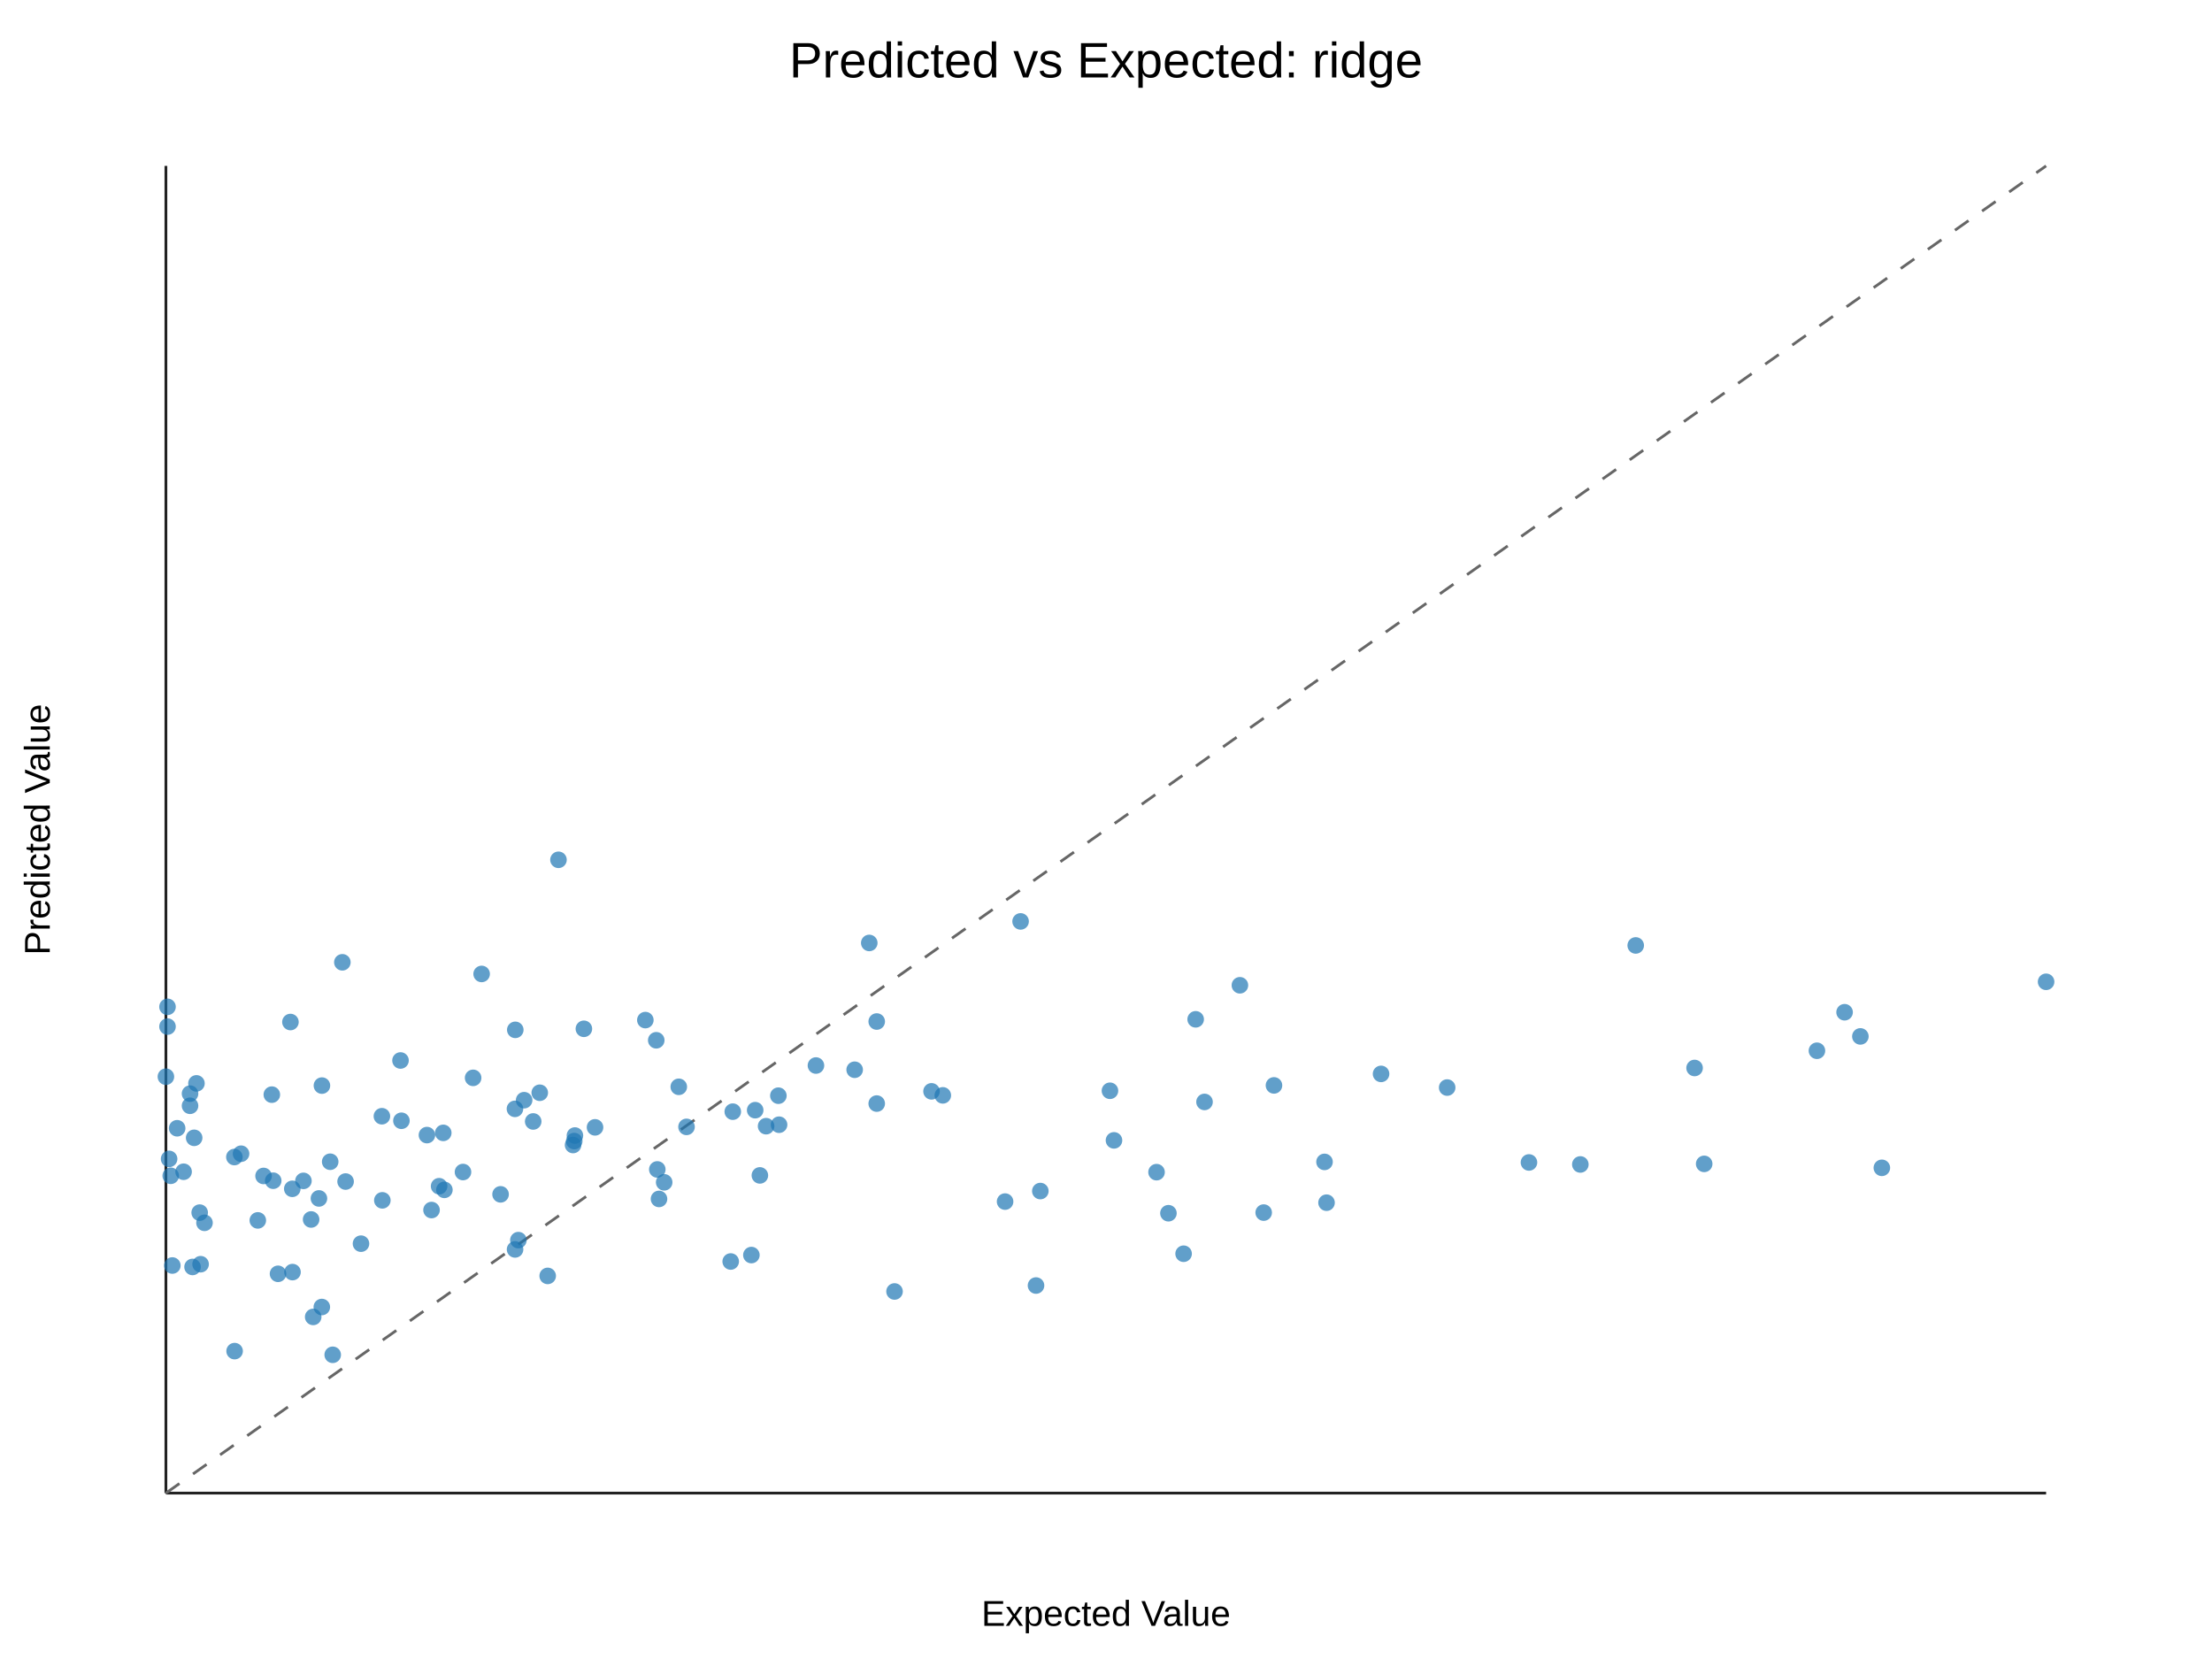
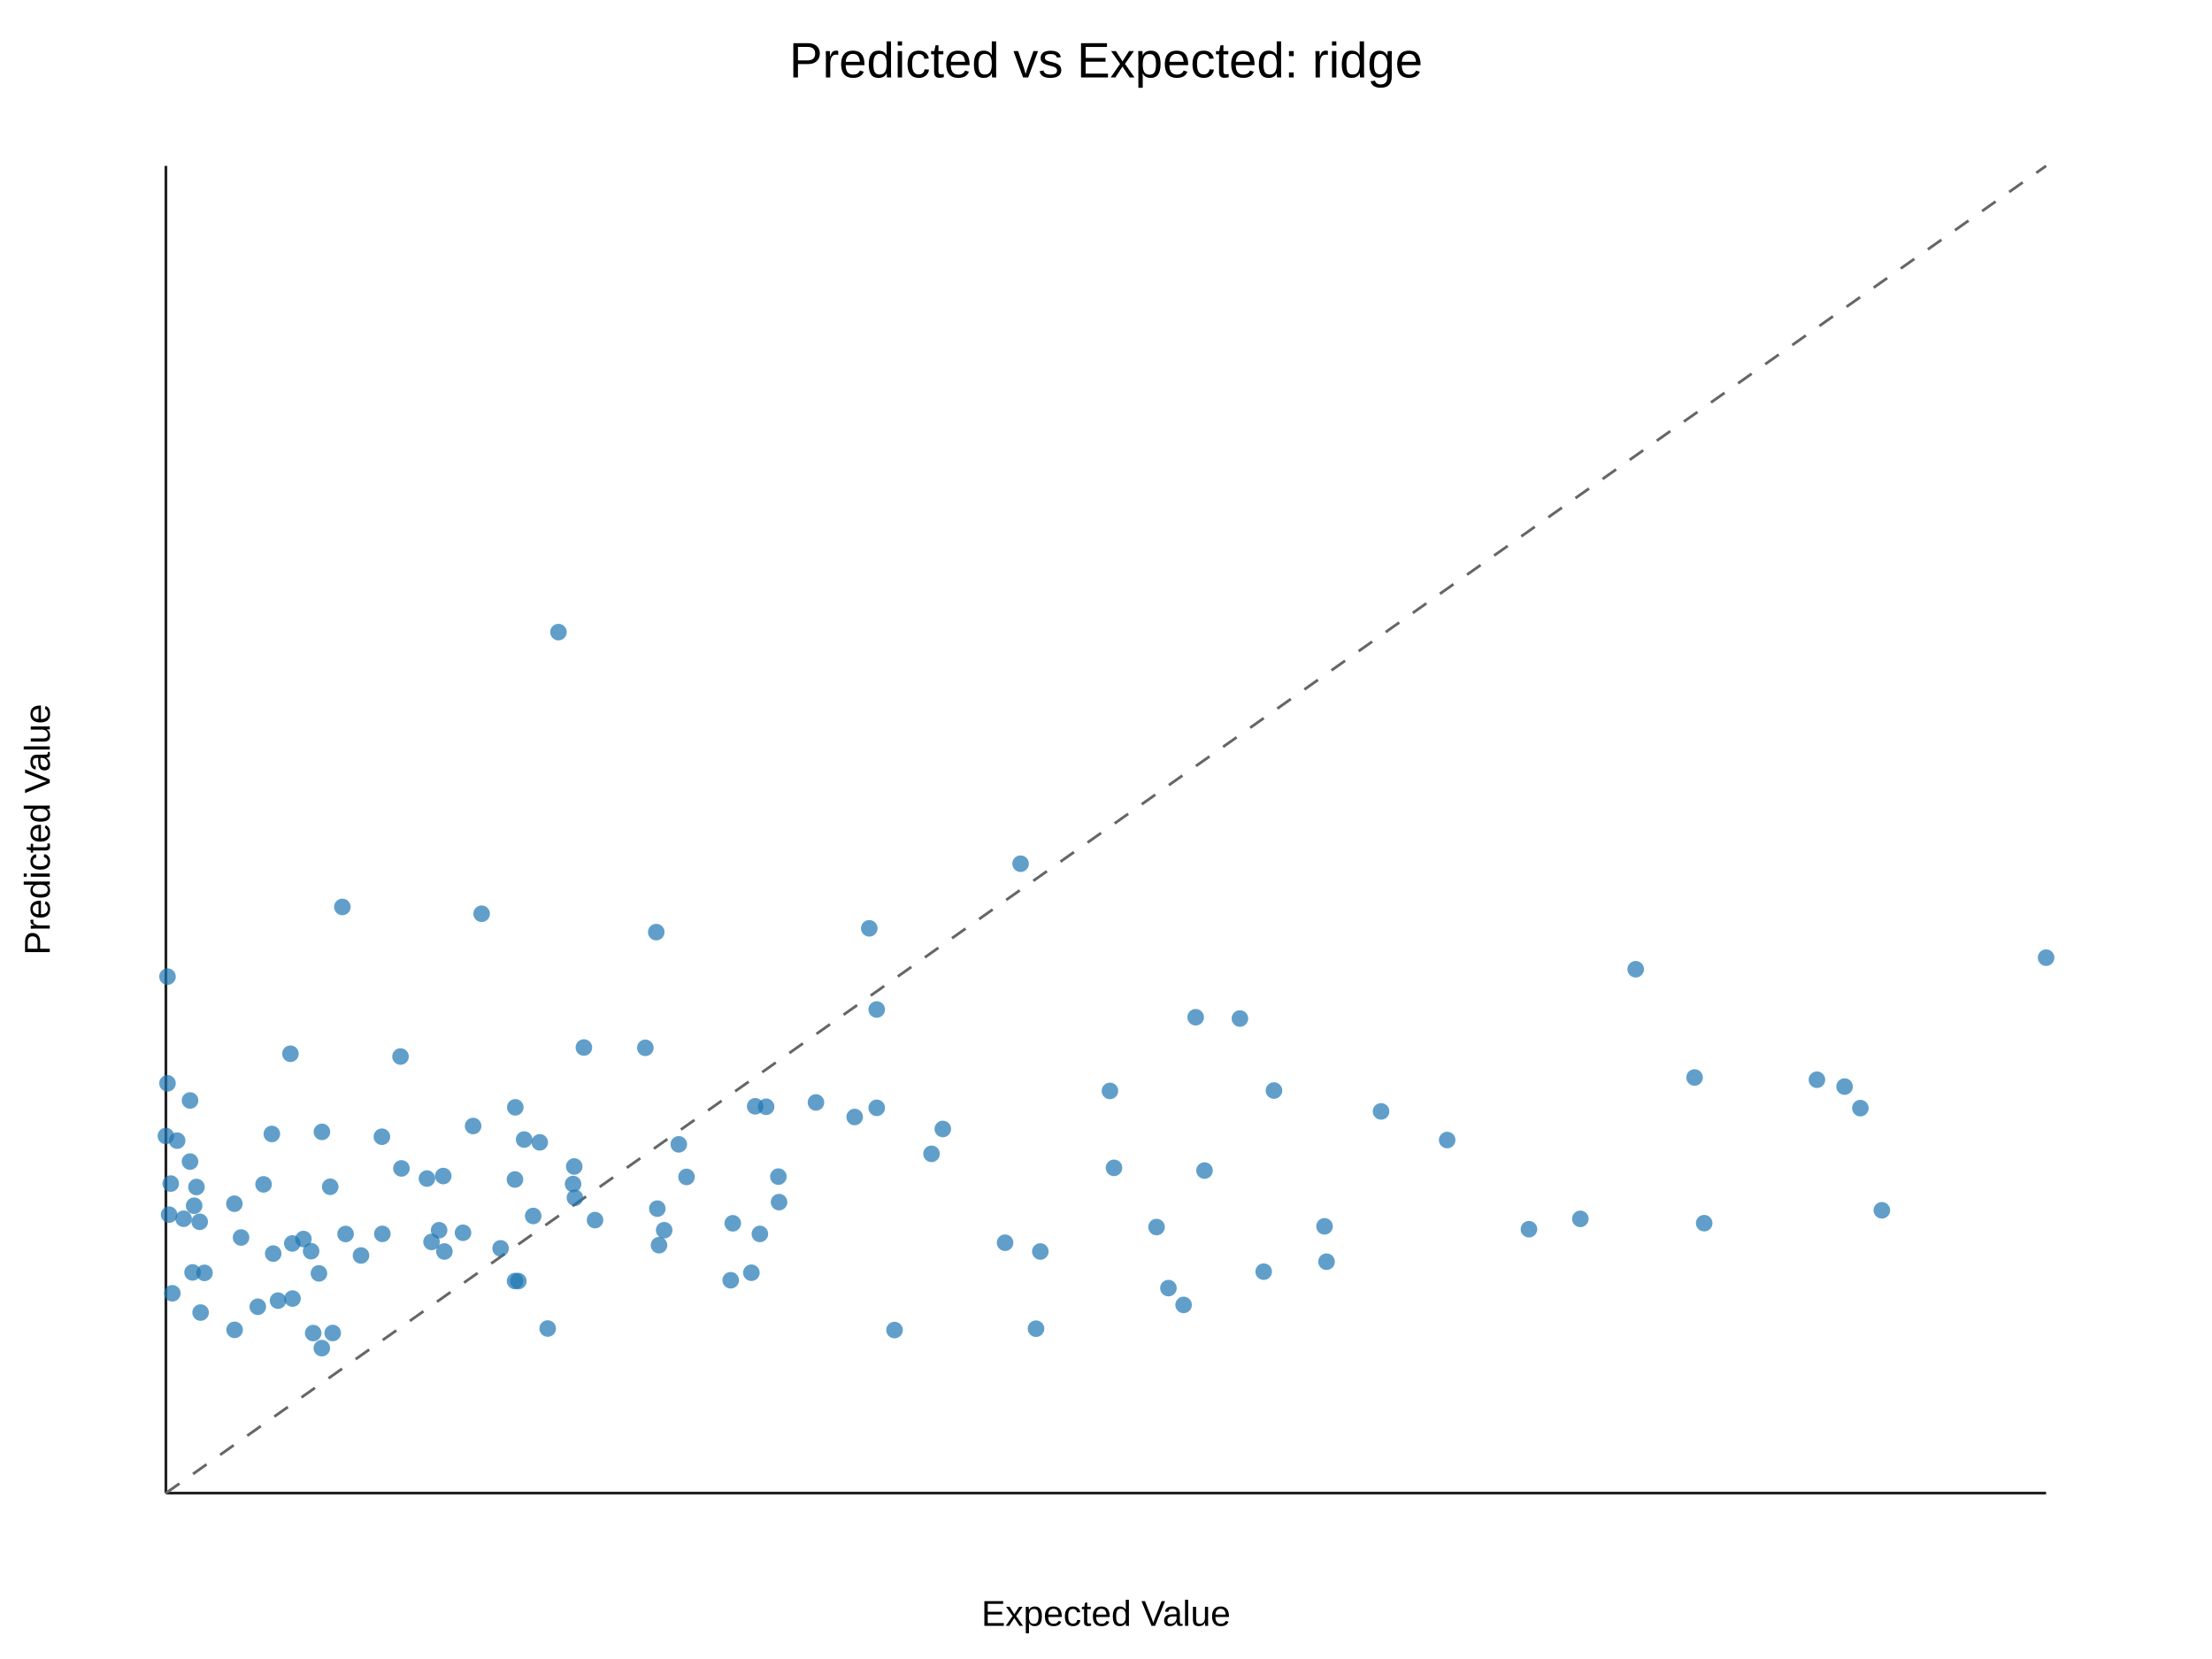
<svg xmlns="http://www.w3.org/2000/svg" width="800" height="600">
  <rect width="100%" height="100%" fill="white" />
  <text x="400.0" y="28" text-anchor="middle" font-size="18" font-family="Arial">Predicted vs Expected: ridge</text>
  <line x1="60" y1="540" x2="740" y2="540" stroke="#222" />
  <line x1="60" y1="60" x2="60" y2="540" stroke="#222" />
  <line x1="60.00" y1="540.00" x2="740.00" y2="60.00" stroke="#666" stroke-dasharray="6,6" />
-   <circle cx="448.43" cy="356.34" r="3" fill="#1f77b4" fill-opacity="0.7" />
-   <circle cx="70.22" cy="411.51" r="3" fill="#1f77b4" fill-opacity="0.7" />
-   <circle cx="248.29" cy="407.55" r="3" fill="#1f77b4" fill-opacity="0.7" />
-   <circle cx="98.81" cy="427.02" r="3" fill="#1f77b4" fill-opacity="0.7" />
-   <circle cx="237.72" cy="422.94" r="3" fill="#1f77b4" fill-opacity="0.7" />
-   <circle cx="238.34" cy="433.61" r="3" fill="#1f77b4" fill-opacity="0.7" />
-   <circle cx="66.40" cy="423.78" r="3" fill="#1f77b4" fill-opacity="0.7" />
-   <circle cx="73.96" cy="442.25" r="3" fill="#1f77b4" fill-opacity="0.7" />
-   <circle cx="273.12" cy="401.51" r="3" fill="#1f77b4" fill-opacity="0.7" />
-   <circle cx="523.39" cy="393.33" r="3" fill="#1f77b4" fill-opacity="0.7" />
-   <circle cx="274.82" cy="425.10" r="3" fill="#1f77b4" fill-opacity="0.7" />
-   <circle cx="181.04" cy="431.95" r="3" fill="#1f77b4" fill-opacity="0.7" />
-   <circle cx="401.43" cy="394.49" r="3" fill="#1f77b4" fill-opacity="0.7" />
-   <circle cx="667.12" cy="366.09" r="3" fill="#1f77b4" fill-opacity="0.7" />
-   <circle cx="571.55" cy="421.14" r="3" fill="#1f77b4" fill-opacity="0.7" />
-   <circle cx="479.76" cy="434.97" r="3" fill="#1f77b4" fill-opacity="0.7" />
-   <circle cx="245.49" cy="393.06" r="3" fill="#1f77b4" fill-opacity="0.7" />
-   <circle cx="187.48" cy="448.51" r="3" fill="#1f77b4" fill-opacity="0.7" />
-   <circle cx="116.43" cy="392.62" r="3" fill="#1f77b4" fill-opacity="0.7" />
-   <circle cx="740.00" cy="355.08" r="3" fill="#1f77b4" fill-opacity="0.7" />
-   <circle cx="616.34" cy="420.93" r="3" fill="#1f77b4" fill-opacity="0.7" />
-   <circle cx="195.21" cy="395.21" r="3" fill="#1f77b4" fill-opacity="0.7" />
-   <circle cx="435.63" cy="398.53" r="3" fill="#1f77b4" fill-opacity="0.7" />
-   <circle cx="189.56" cy="397.90" r="3" fill="#1f77b4" fill-opacity="0.7" />
-   <circle cx="160.72" cy="430.33" r="3" fill="#1f77b4" fill-opacity="0.7" />
-   <circle cx="657.12" cy="380.02" r="3" fill="#1f77b4" fill-opacity="0.7" />
-   <circle cx="201.98" cy="310.96" r="3" fill="#1f77b4" fill-opacity="0.7" />
-   <circle cx="105.71" cy="429.95" r="3" fill="#1f77b4" fill-opacity="0.7" />
-   <circle cx="479.03" cy="420.22" r="3" fill="#1f77b4" fill-opacity="0.7" />
-   <circle cx="72.22" cy="438.56" r="3" fill="#1f77b4" fill-opacity="0.7" />
-   <circle cx="680.60" cy="422.36" r="3" fill="#1f77b4" fill-opacity="0.7" />
-   <circle cx="340.98" cy="396.15" r="3" fill="#1f77b4" fill-opacity="0.7" />
-   <circle cx="138.28" cy="434.12" r="3" fill="#1f77b4" fill-opacity="0.7" />
-   <circle cx="317.08" cy="369.45" r="3" fill="#1f77b4" fill-opacity="0.7" />
-   <circle cx="61.75" cy="425.24" r="3" fill="#1f77b4" fill-opacity="0.7" />
-   <circle cx="186.36" cy="372.46" r="3" fill="#1f77b4" fill-opacity="0.7" />
-   <circle cx="119.42" cy="420.16" r="3" fill="#1f77b4" fill-opacity="0.7" />
-   <circle cx="418.28" cy="423.93" r="3" fill="#1f77b4" fill-opacity="0.7" />
-   <circle cx="207.93" cy="410.68" r="3" fill="#1f77b4" fill-opacity="0.7" />
-   <circle cx="281.76" cy="406.77" r="3" fill="#1f77b4" fill-opacity="0.7" />
-   <circle cx="124.99" cy="427.32" r="3" fill="#1f77b4" fill-opacity="0.7" />
-   <circle cx="60.58" cy="364.13" r="3" fill="#1f77b4" fill-opacity="0.7" />
-   <circle cx="186.24" cy="401.03" r="3" fill="#1f77b4" fill-opacity="0.7" />
-   <circle cx="198.08" cy="461.45" r="3" fill="#1f77b4" fill-opacity="0.7" />
-   <circle cx="295.10" cy="385.36" r="3" fill="#1f77b4" fill-opacity="0.7" />
-   <circle cx="61.16" cy="419.13" r="3" fill="#1f77b4" fill-opacity="0.7" />
-   <circle cx="167.45" cy="423.88" r="3" fill="#1f77b4" fill-opacity="0.7" />
-   <circle cx="672.83" cy="374.83" r="3" fill="#1f77b4" fill-opacity="0.7" />
-   <circle cx="499.48" cy="388.39" r="3" fill="#1f77b4" fill-opacity="0.7" />
-   <circle cx="138.12" cy="403.70" r="3" fill="#1f77b4" fill-opacity="0.7" />
-   <circle cx="265.02" cy="402.05" r="3" fill="#1f77b4" fill-opacity="0.7" />
-   <circle cx="68.73" cy="399.92" r="3" fill="#1f77b4" fill-opacity="0.7" />
-   <circle cx="145.18" cy="405.34" r="3" fill="#1f77b4" fill-opacity="0.7" />
-   <circle cx="369.11" cy="333.24" r="3" fill="#1f77b4" fill-opacity="0.7" />
-   <circle cx="457.03" cy="438.55" r="3" fill="#1f77b4" fill-opacity="0.7" />
-   <circle cx="123.82" cy="348.03" r="3" fill="#1f77b4" fill-opacity="0.7" />
-   <circle cx="591.58" cy="341.93" r="3" fill="#1f77b4" fill-opacity="0.7" />
-   <circle cx="402.89" cy="412.43" r="3" fill="#1f77b4" fill-opacity="0.7" />
-   <circle cx="72.55" cy="457.22" r="3" fill="#1f77b4" fill-opacity="0.7" />
-   <circle cx="552.97" cy="420.42" r="3" fill="#1f77b4" fill-opacity="0.7" />
-   <circle cx="144.85" cy="383.54" r="3" fill="#1f77b4" fill-opacity="0.7" />
-   <circle cx="233.40" cy="368.93" r="3" fill="#1f77b4" fill-opacity="0.7" />
-   <circle cx="160.31" cy="409.72" r="3" fill="#1f77b4" fill-opacity="0.7" />
-   <circle cx="64.07" cy="408.05" r="3" fill="#1f77b4" fill-opacity="0.7" />
-   <circle cx="174.19" cy="352.24" r="3" fill="#1f77b4" fill-opacity="0.7" />
-   <circle cx="460.75" cy="392.55" r="3" fill="#1f77b4" fill-opacity="0.7" />
-   <circle cx="207.26" cy="414.11" r="3" fill="#1f77b4" fill-opacity="0.7" />
-   <circle cx="211.17" cy="372.08" r="3" fill="#1f77b4" fill-opacity="0.7" />
-   <circle cx="87.18" cy="417.26" r="3" fill="#1f77b4" fill-opacity="0.7" />
-   <circle cx="422.58" cy="438.78" r="3" fill="#1f77b4" fill-opacity="0.7" />
-   <circle cx="281.51" cy="396.27" r="3" fill="#1f77b4" fill-opacity="0.7" />
-   <circle cx="192.84" cy="405.59" r="3" fill="#1f77b4" fill-opacity="0.7" />
-   <circle cx="113.27" cy="476.28" r="3" fill="#1f77b4" fill-opacity="0.7" />
-   <circle cx="62.33" cy="457.69" r="3" fill="#1f77b4" fill-opacity="0.7" />
-   <circle cx="115.35" cy="433.43" r="3" fill="#1f77b4" fill-opacity="0.7" />
-   <circle cx="93.24" cy="441.37" r="3" fill="#1f77b4" fill-opacity="0.7" />
-   <circle cx="105.04" cy="369.63" r="3" fill="#1f77b4" fill-opacity="0.7" />
-   <circle cx="158.81" cy="429.01" r="3" fill="#1f77b4" fill-opacity="0.7" />
-   <circle cx="317.08" cy="399.12" r="3" fill="#1f77b4" fill-opacity="0.7" />
-   <circle cx="71.05" cy="391.82" r="3" fill="#1f77b4" fill-opacity="0.7" />
-   <circle cx="109.74" cy="427.08" r="3" fill="#1f77b4" fill-opacity="0.7" />
-   <circle cx="336.90" cy="394.70" r="3" fill="#1f77b4" fill-opacity="0.7" />
-   <circle cx="376.25" cy="430.76" r="3" fill="#1f77b4" fill-opacity="0.7" />
-   <circle cx="374.69" cy="464.93" r="3" fill="#1f77b4" fill-opacity="0.7" />
-   <circle cx="215.20" cy="407.72" r="3" fill="#1f77b4" fill-opacity="0.7" />
-   <circle cx="84.77" cy="418.46" r="3" fill="#1f77b4" fill-opacity="0.7" />
-   <circle cx="314.38" cy="341.03" r="3" fill="#1f77b4" fill-opacity="0.7" />
-   <circle cx="432.43" cy="368.65" r="3" fill="#1f77b4" fill-opacity="0.7" />
-   <circle cx="309.10" cy="386.89" r="3" fill="#1f77b4" fill-opacity="0.7" />
-   <circle cx="116.39" cy="472.70" r="3" fill="#1f77b4" fill-opacity="0.7" />
-   <circle cx="612.87" cy="386.25" r="3" fill="#1f77b4" fill-opacity="0.7" />
-   <circle cx="171.11" cy="389.82" r="3" fill="#1f77b4" fill-opacity="0.7" />
-   <circle cx="277.07" cy="407.30" r="3" fill="#1f77b4" fill-opacity="0.7" />
-   <circle cx="323.52" cy="467.08" r="3" fill="#1f77b4" fill-opacity="0.7" />
-   <circle cx="428.07" cy="453.43" r="3" fill="#1f77b4" fill-opacity="0.7" />
-   <circle cx="95.32" cy="425.30" r="3" fill="#1f77b4" fill-opacity="0.7" />
-   <circle cx="240.21" cy="427.60" r="3" fill="#1f77b4" fill-opacity="0.7" />
-   <circle cx="186.28" cy="451.87" r="3" fill="#1f77b4" fill-opacity="0.7" />
-   <circle cx="271.75" cy="453.91" r="3" fill="#1f77b4" fill-opacity="0.7" />
-   <circle cx="156.07" cy="437.63" r="3" fill="#1f77b4" fill-opacity="0.7" />
-   <circle cx="68.73" cy="395.53" r="3" fill="#1f77b4" fill-opacity="0.7" />
-   <circle cx="60.00" cy="389.40" r="3" fill="#1f77b4" fill-opacity="0.7" />
-   <circle cx="60.58" cy="371.28" r="3" fill="#1f77b4" fill-opacity="0.7" />
-   <circle cx="264.27" cy="456.24" r="3" fill="#1f77b4" fill-opacity="0.7" />
-   <circle cx="120.33" cy="489.98" r="3" fill="#1f77b4" fill-opacity="0.7" />
-   <circle cx="363.50" cy="434.57" r="3" fill="#1f77b4" fill-opacity="0.7" />
-   <circle cx="112.52" cy="441.04" r="3" fill="#1f77b4" fill-opacity="0.7" />
-   <circle cx="84.85" cy="488.65" r="3" fill="#1f77b4" fill-opacity="0.7" />
-   <circle cx="69.64" cy="458.21" r="3" fill="#1f77b4" fill-opacity="0.7" />
-   <circle cx="105.79" cy="460.07" r="3" fill="#1f77b4" fill-opacity="0.7" />
-   <circle cx="237.34" cy="376.23" r="3" fill="#1f77b4" fill-opacity="0.7" />
-   <circle cx="100.55" cy="460.69" r="3" fill="#1f77b4" fill-opacity="0.7" />
-   <circle cx="98.31" cy="395.89" r="3" fill="#1f77b4" fill-opacity="0.7" />
-   <circle cx="154.41" cy="410.52" r="3" fill="#1f77b4" fill-opacity="0.7" />
-   <circle cx="207.68" cy="412.69" r="3" fill="#1f77b4" fill-opacity="0.7" />
-   <circle cx="130.56" cy="449.79" r="3" fill="#1f77b4" fill-opacity="0.7" />
+   <circle cx="448.43" cy="368.36" r="3" fill="#1f77b4" fill-opacity="0.7" />
+   <circle cx="70.22" cy="436.06" r="3" fill="#1f77b4" fill-opacity="0.7" />
+   <circle cx="248.29" cy="425.65" r="3" fill="#1f77b4" fill-opacity="0.7" />
+   <circle cx="98.81" cy="453.38" r="3" fill="#1f77b4" fill-opacity="0.7" />
+   <circle cx="237.72" cy="437.12" r="3" fill="#1f77b4" fill-opacity="0.7" />
+   <circle cx="238.34" cy="450.34" r="3" fill="#1f77b4" fill-opacity="0.7" />
+   <circle cx="66.40" cy="440.78" r="3" fill="#1f77b4" fill-opacity="0.7" />
+   <circle cx="73.96" cy="460.35" r="3" fill="#1f77b4" fill-opacity="0.7" />
+   <circle cx="273.12" cy="400.11" r="3" fill="#1f77b4" fill-opacity="0.7" />
+   <circle cx="523.39" cy="412.31" r="3" fill="#1f77b4" fill-opacity="0.7" />
+   <circle cx="274.82" cy="446.26" r="3" fill="#1f77b4" fill-opacity="0.7" />
+   <circle cx="181.04" cy="451.48" r="3" fill="#1f77b4" fill-opacity="0.7" />
+   <circle cx="401.43" cy="394.54" r="3" fill="#1f77b4" fill-opacity="0.7" />
+   <circle cx="667.12" cy="392.98" r="3" fill="#1f77b4" fill-opacity="0.7" />
+   <circle cx="571.55" cy="440.82" r="3" fill="#1f77b4" fill-opacity="0.7" />
+   <circle cx="479.76" cy="456.31" r="3" fill="#1f77b4" fill-opacity="0.7" />
+   <circle cx="245.49" cy="413.87" r="3" fill="#1f77b4" fill-opacity="0.7" />
+   <circle cx="187.48" cy="463.32" r="3" fill="#1f77b4" fill-opacity="0.7" />
+   <circle cx="116.43" cy="409.36" r="3" fill="#1f77b4" fill-opacity="0.7" />
+   <circle cx="740.00" cy="346.35" r="3" fill="#1f77b4" fill-opacity="0.7" />
+   <circle cx="616.34" cy="442.38" r="3" fill="#1f77b4" fill-opacity="0.7" />
+   <circle cx="195.21" cy="413.15" r="3" fill="#1f77b4" fill-opacity="0.7" />
+   <circle cx="435.63" cy="423.35" r="3" fill="#1f77b4" fill-opacity="0.7" />
+   <circle cx="189.56" cy="412.13" r="3" fill="#1f77b4" fill-opacity="0.7" />
+   <circle cx="160.72" cy="452.62" r="3" fill="#1f77b4" fill-opacity="0.7" />
+   <circle cx="657.12" cy="390.50" r="3" fill="#1f77b4" fill-opacity="0.7" />
+   <circle cx="201.98" cy="228.61" r="3" fill="#1f77b4" fill-opacity="0.7" />
+   <circle cx="105.71" cy="449.71" r="3" fill="#1f77b4" fill-opacity="0.7" />
+   <circle cx="479.03" cy="443.52" r="3" fill="#1f77b4" fill-opacity="0.7" />
+   <circle cx="72.22" cy="441.88" r="3" fill="#1f77b4" fill-opacity="0.7" />
+   <circle cx="680.60" cy="437.72" r="3" fill="#1f77b4" fill-opacity="0.7" />
+   <circle cx="340.98" cy="408.31" r="3" fill="#1f77b4" fill-opacity="0.7" />
+   <circle cx="138.28" cy="446.25" r="3" fill="#1f77b4" fill-opacity="0.7" />
+   <circle cx="317.08" cy="365.10" r="3" fill="#1f77b4" fill-opacity="0.7" />
+   <circle cx="61.75" cy="428.06" r="3" fill="#1f77b4" fill-opacity="0.7" />
+   <circle cx="186.36" cy="400.48" r="3" fill="#1f77b4" fill-opacity="0.7" />
+   <circle cx="119.42" cy="429.21" r="3" fill="#1f77b4" fill-opacity="0.7" />
+   <circle cx="418.28" cy="443.78" r="3" fill="#1f77b4" fill-opacity="0.7" />
+   <circle cx="207.93" cy="433.18" r="3" fill="#1f77b4" fill-opacity="0.7" />
+   <circle cx="281.76" cy="434.76" r="3" fill="#1f77b4" fill-opacity="0.7" />
+   <circle cx="124.99" cy="446.29" r="3" fill="#1f77b4" fill-opacity="0.7" />
+   <circle cx="60.58" cy="391.79" r="3" fill="#1f77b4" fill-opacity="0.7" />
+   <circle cx="186.24" cy="426.58" r="3" fill="#1f77b4" fill-opacity="0.7" />
+   <circle cx="198.08" cy="480.48" r="3" fill="#1f77b4" fill-opacity="0.7" />
+   <circle cx="295.10" cy="398.71" r="3" fill="#1f77b4" fill-opacity="0.7" />
+   <circle cx="61.16" cy="439.30" r="3" fill="#1f77b4" fill-opacity="0.7" />
+   <circle cx="167.45" cy="445.85" r="3" fill="#1f77b4" fill-opacity="0.7" />
+   <circle cx="672.83" cy="400.77" r="3" fill="#1f77b4" fill-opacity="0.7" />
+   <circle cx="499.48" cy="401.95" r="3" fill="#1f77b4" fill-opacity="0.7" />
+   <circle cx="138.12" cy="411.11" r="3" fill="#1f77b4" fill-opacity="0.7" />
+   <circle cx="265.02" cy="442.42" r="3" fill="#1f77b4" fill-opacity="0.7" />
+   <circle cx="68.73" cy="420.10" r="3" fill="#1f77b4" fill-opacity="0.7" />
+   <circle cx="145.18" cy="422.57" r="3" fill="#1f77b4" fill-opacity="0.7" />
+   <circle cx="369.11" cy="312.37" r="3" fill="#1f77b4" fill-opacity="0.7" />
+   <circle cx="457.03" cy="459.91" r="3" fill="#1f77b4" fill-opacity="0.7" />
+   <circle cx="123.82" cy="328.01" r="3" fill="#1f77b4" fill-opacity="0.7" />
+   <circle cx="591.58" cy="350.54" r="3" fill="#1f77b4" fill-opacity="0.7" />
+   <circle cx="402.89" cy="422.37" r="3" fill="#1f77b4" fill-opacity="0.7" />
+   <circle cx="72.55" cy="474.70" r="3" fill="#1f77b4" fill-opacity="0.7" />
+   <circle cx="552.97" cy="444.56" r="3" fill="#1f77b4" fill-opacity="0.7" />
+   <circle cx="144.85" cy="382.11" r="3" fill="#1f77b4" fill-opacity="0.7" />
+   <circle cx="233.40" cy="378.96" r="3" fill="#1f77b4" fill-opacity="0.7" />
+   <circle cx="160.31" cy="425.33" r="3" fill="#1f77b4" fill-opacity="0.7" />
+   <circle cx="64.07" cy="412.52" r="3" fill="#1f77b4" fill-opacity="0.7" />
+   <circle cx="174.19" cy="330.47" r="3" fill="#1f77b4" fill-opacity="0.7" />
+   <circle cx="460.75" cy="394.41" r="3" fill="#1f77b4" fill-opacity="0.7" />
+   <circle cx="207.26" cy="428.21" r="3" fill="#1f77b4" fill-opacity="0.7" />
+   <circle cx="211.17" cy="378.85" r="3" fill="#1f77b4" fill-opacity="0.7" />
+   <circle cx="87.18" cy="447.56" r="3" fill="#1f77b4" fill-opacity="0.7" />
+   <circle cx="422.58" cy="465.86" r="3" fill="#1f77b4" fill-opacity="0.7" />
+   <circle cx="281.51" cy="425.54" r="3" fill="#1f77b4" fill-opacity="0.7" />
+   <circle cx="192.84" cy="439.77" r="3" fill="#1f77b4" fill-opacity="0.7" />
+   <circle cx="113.27" cy="482.13" r="3" fill="#1f77b4" fill-opacity="0.7" />
+   <circle cx="62.33" cy="467.74" r="3" fill="#1f77b4" fill-opacity="0.7" />
+   <circle cx="115.35" cy="460.54" r="3" fill="#1f77b4" fill-opacity="0.7" />
+   <circle cx="93.24" cy="472.60" r="3" fill="#1f77b4" fill-opacity="0.7" />
+   <circle cx="105.04" cy="381.10" r="3" fill="#1f77b4" fill-opacity="0.7" />
+   <circle cx="158.81" cy="444.93" r="3" fill="#1f77b4" fill-opacity="0.7" />
+   <circle cx="317.08" cy="400.66" r="3" fill="#1f77b4" fill-opacity="0.7" />
+   <circle cx="71.05" cy="429.30" r="3" fill="#1f77b4" fill-opacity="0.7" />
+   <circle cx="109.74" cy="448.11" r="3" fill="#1f77b4" fill-opacity="0.7" />
+   <circle cx="336.90" cy="417.30" r="3" fill="#1f77b4" fill-opacity="0.7" />
+   <circle cx="376.25" cy="452.62" r="3" fill="#1f77b4" fill-opacity="0.7" />
+   <circle cx="374.69" cy="480.54" r="3" fill="#1f77b4" fill-opacity="0.7" />
+   <circle cx="215.20" cy="441.26" r="3" fill="#1f77b4" fill-opacity="0.7" />
+   <circle cx="84.77" cy="435.34" r="3" fill="#1f77b4" fill-opacity="0.7" />
+   <circle cx="314.38" cy="335.74" r="3" fill="#1f77b4" fill-opacity="0.7" />
+   <circle cx="432.43" cy="367.90" r="3" fill="#1f77b4" fill-opacity="0.7" />
+   <circle cx="309.10" cy="403.98" r="3" fill="#1f77b4" fill-opacity="0.7" />
+   <circle cx="116.39" cy="487.57" r="3" fill="#1f77b4" fill-opacity="0.7" />
+   <circle cx="612.87" cy="389.69" r="3" fill="#1f77b4" fill-opacity="0.7" />
+   <circle cx="171.11" cy="407.24" r="3" fill="#1f77b4" fill-opacity="0.7" />
+   <circle cx="277.07" cy="400.28" r="3" fill="#1f77b4" fill-opacity="0.7" />
+   <circle cx="323.52" cy="481.03" r="3" fill="#1f77b4" fill-opacity="0.7" />
+   <circle cx="428.07" cy="471.94" r="3" fill="#1f77b4" fill-opacity="0.7" />
+   <circle cx="95.32" cy="428.34" r="3" fill="#1f77b4" fill-opacity="0.7" />
+   <circle cx="240.21" cy="444.92" r="3" fill="#1f77b4" fill-opacity="0.7" />
+   <circle cx="186.28" cy="463.30" r="3" fill="#1f77b4" fill-opacity="0.7" />
+   <circle cx="271.75" cy="460.30" r="3" fill="#1f77b4" fill-opacity="0.7" />
+   <circle cx="156.07" cy="449.16" r="3" fill="#1f77b4" fill-opacity="0.7" />
+   <circle cx="68.73" cy="398.00" r="3" fill="#1f77b4" fill-opacity="0.7" />
+   <circle cx="60.00" cy="410.85" r="3" fill="#1f77b4" fill-opacity="0.7" />
+   <circle cx="60.58" cy="353.20" r="3" fill="#1f77b4" fill-opacity="0.7" />
+   <circle cx="264.27" cy="463.02" r="3" fill="#1f77b4" fill-opacity="0.7" />
+   <circle cx="120.33" cy="482.10" r="3" fill="#1f77b4" fill-opacity="0.7" />
+   <circle cx="363.50" cy="449.45" r="3" fill="#1f77b4" fill-opacity="0.7" />
+   <circle cx="112.52" cy="452.51" r="3" fill="#1f77b4" fill-opacity="0.7" />
+   <circle cx="84.85" cy="480.96" r="3" fill="#1f77b4" fill-opacity="0.7" />
+   <circle cx="69.64" cy="460.19" r="3" fill="#1f77b4" fill-opacity="0.7" />
+   <circle cx="105.79" cy="469.64" r="3" fill="#1f77b4" fill-opacity="0.7" />
+   <circle cx="237.34" cy="337.11" r="3" fill="#1f77b4" fill-opacity="0.7" />
+   <circle cx="100.55" cy="470.39" r="3" fill="#1f77b4" fill-opacity="0.7" />
+   <circle cx="98.31" cy="410.11" r="3" fill="#1f77b4" fill-opacity="0.7" />
+   <circle cx="154.41" cy="426.24" r="3" fill="#1f77b4" fill-opacity="0.7" />
+   <circle cx="207.68" cy="421.88" r="3" fill="#1f77b4" fill-opacity="0.7" />
+   <circle cx="130.56" cy="454.06" r="3" fill="#1f77b4" fill-opacity="0.7" />
  <text x="400.0" y="588" text-anchor="middle" font-size="13" font-family="Arial">Expected Value</text>
  <text x="18" y="300.0" text-anchor="middle" font-size="13" font-family="Arial" transform="rotate(-90 18 300.0)">Predicted Value</text>
</svg>
